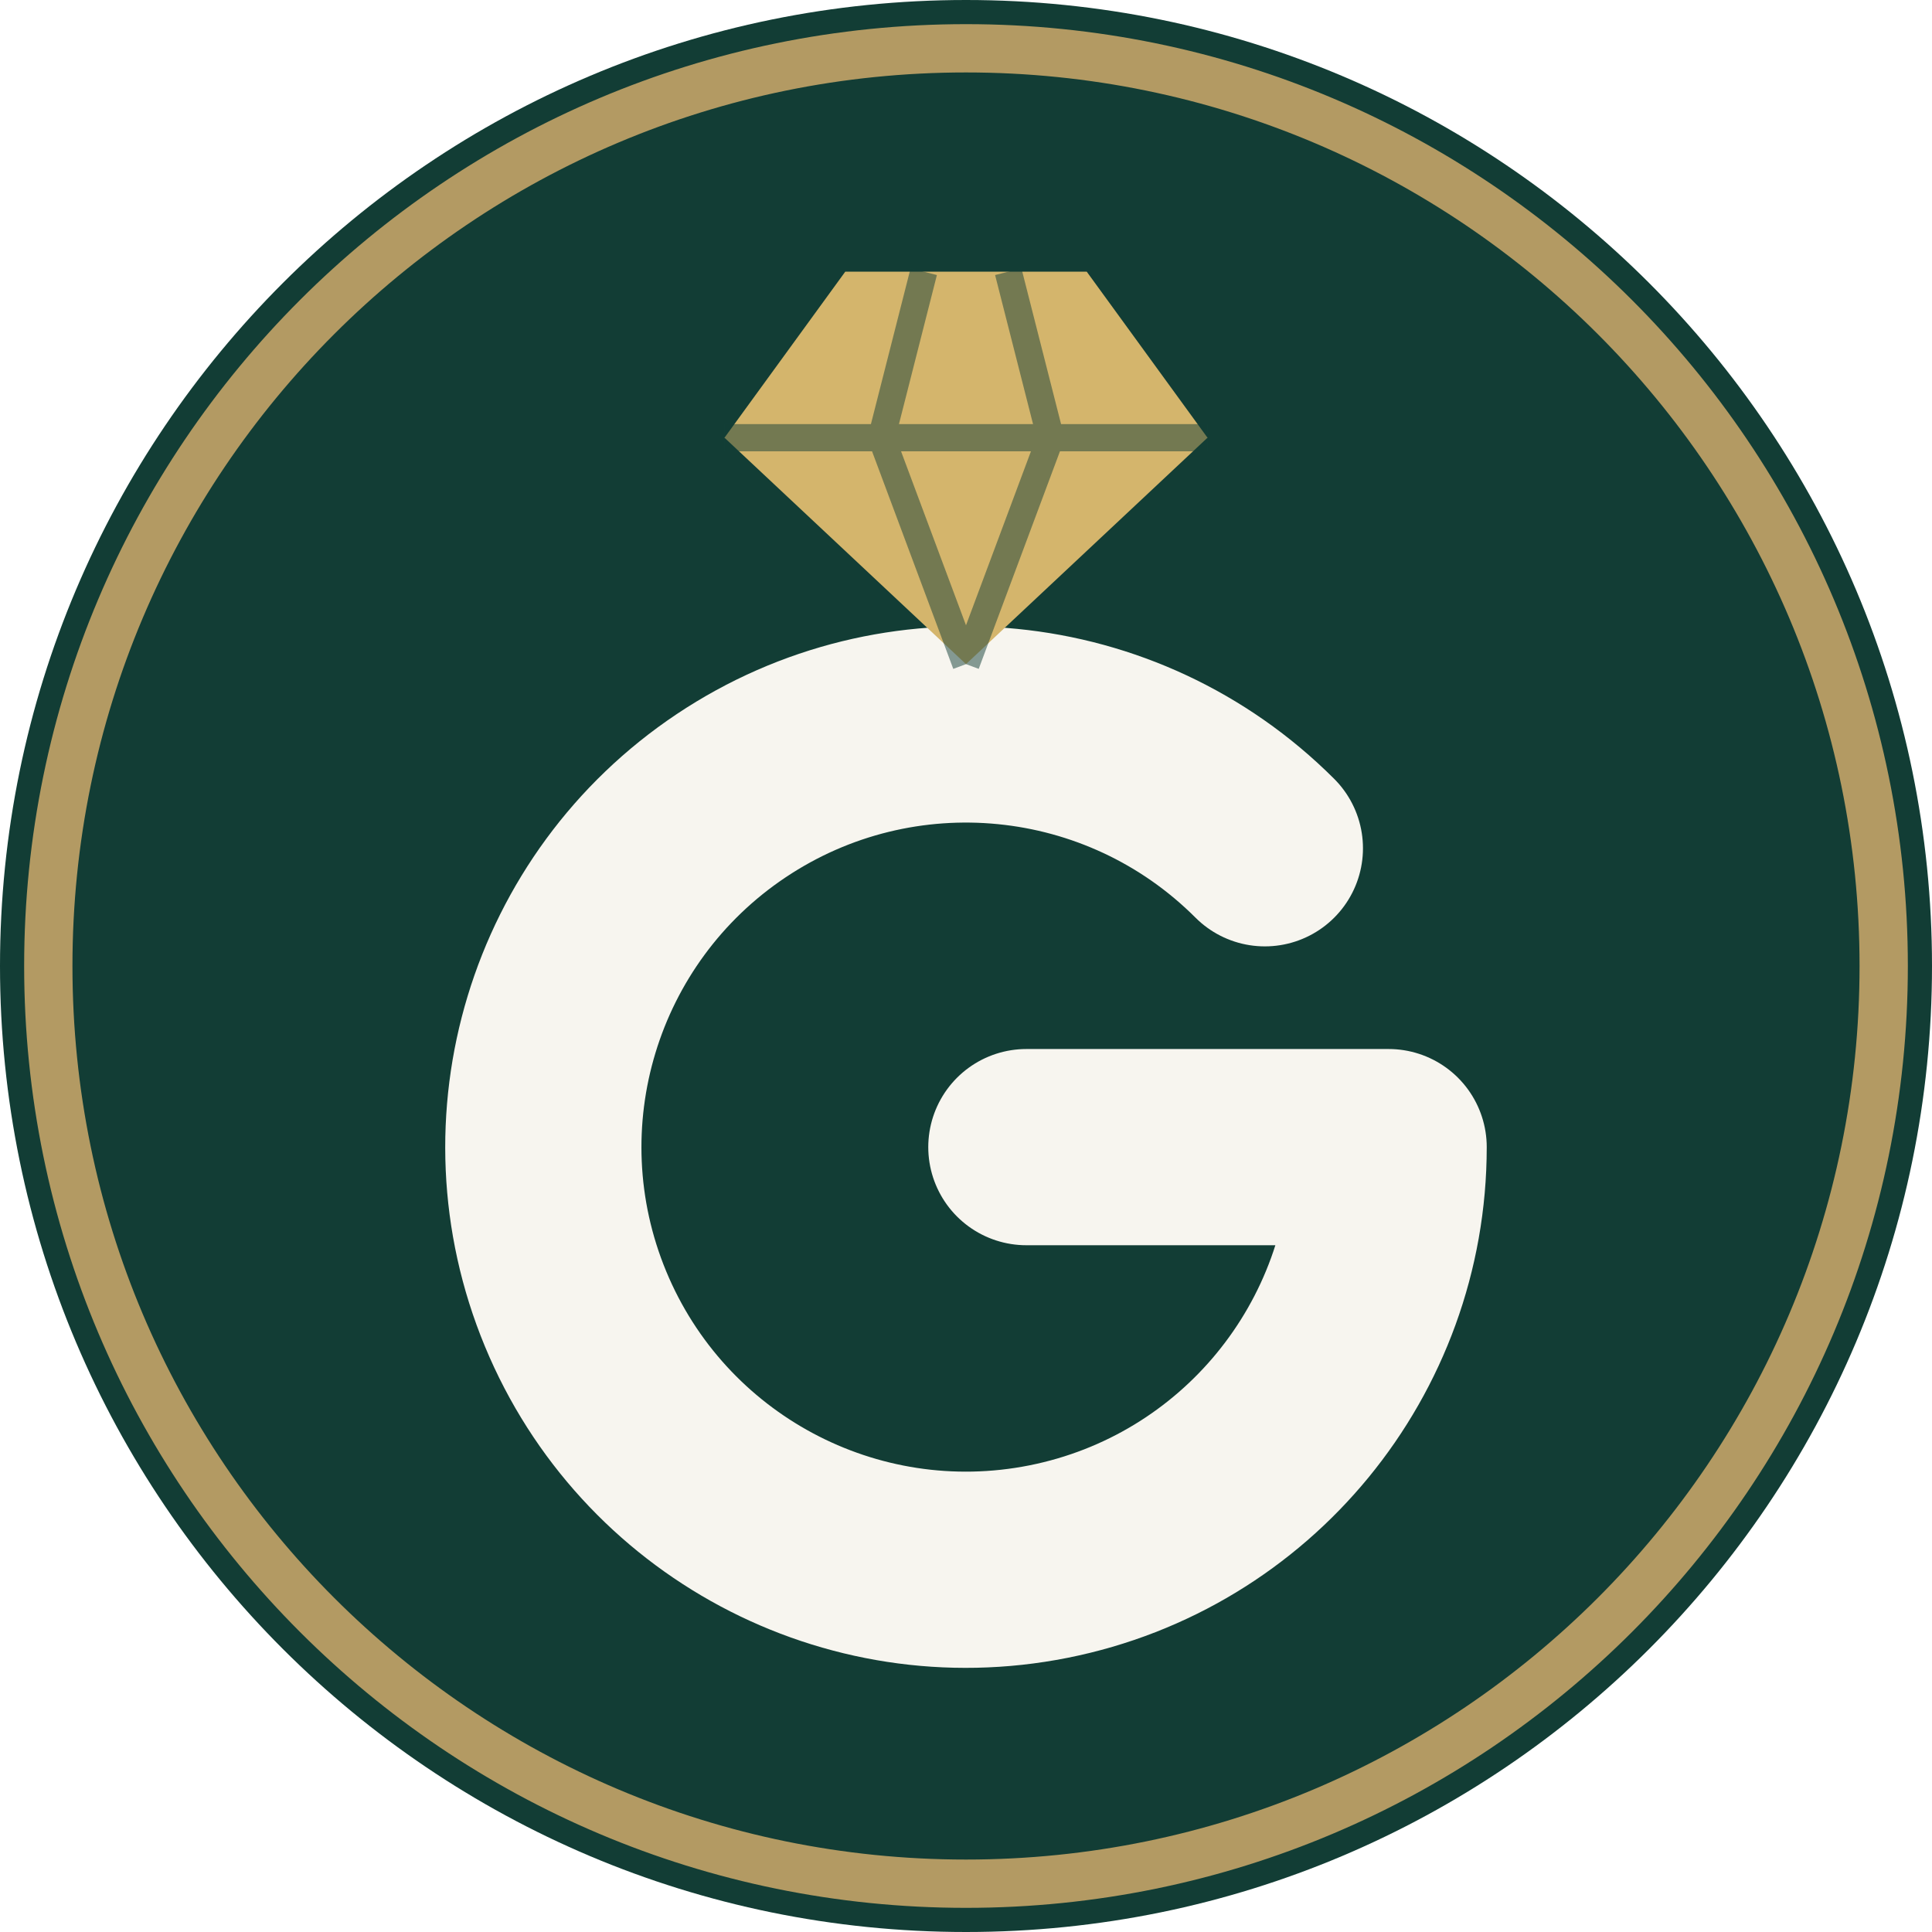
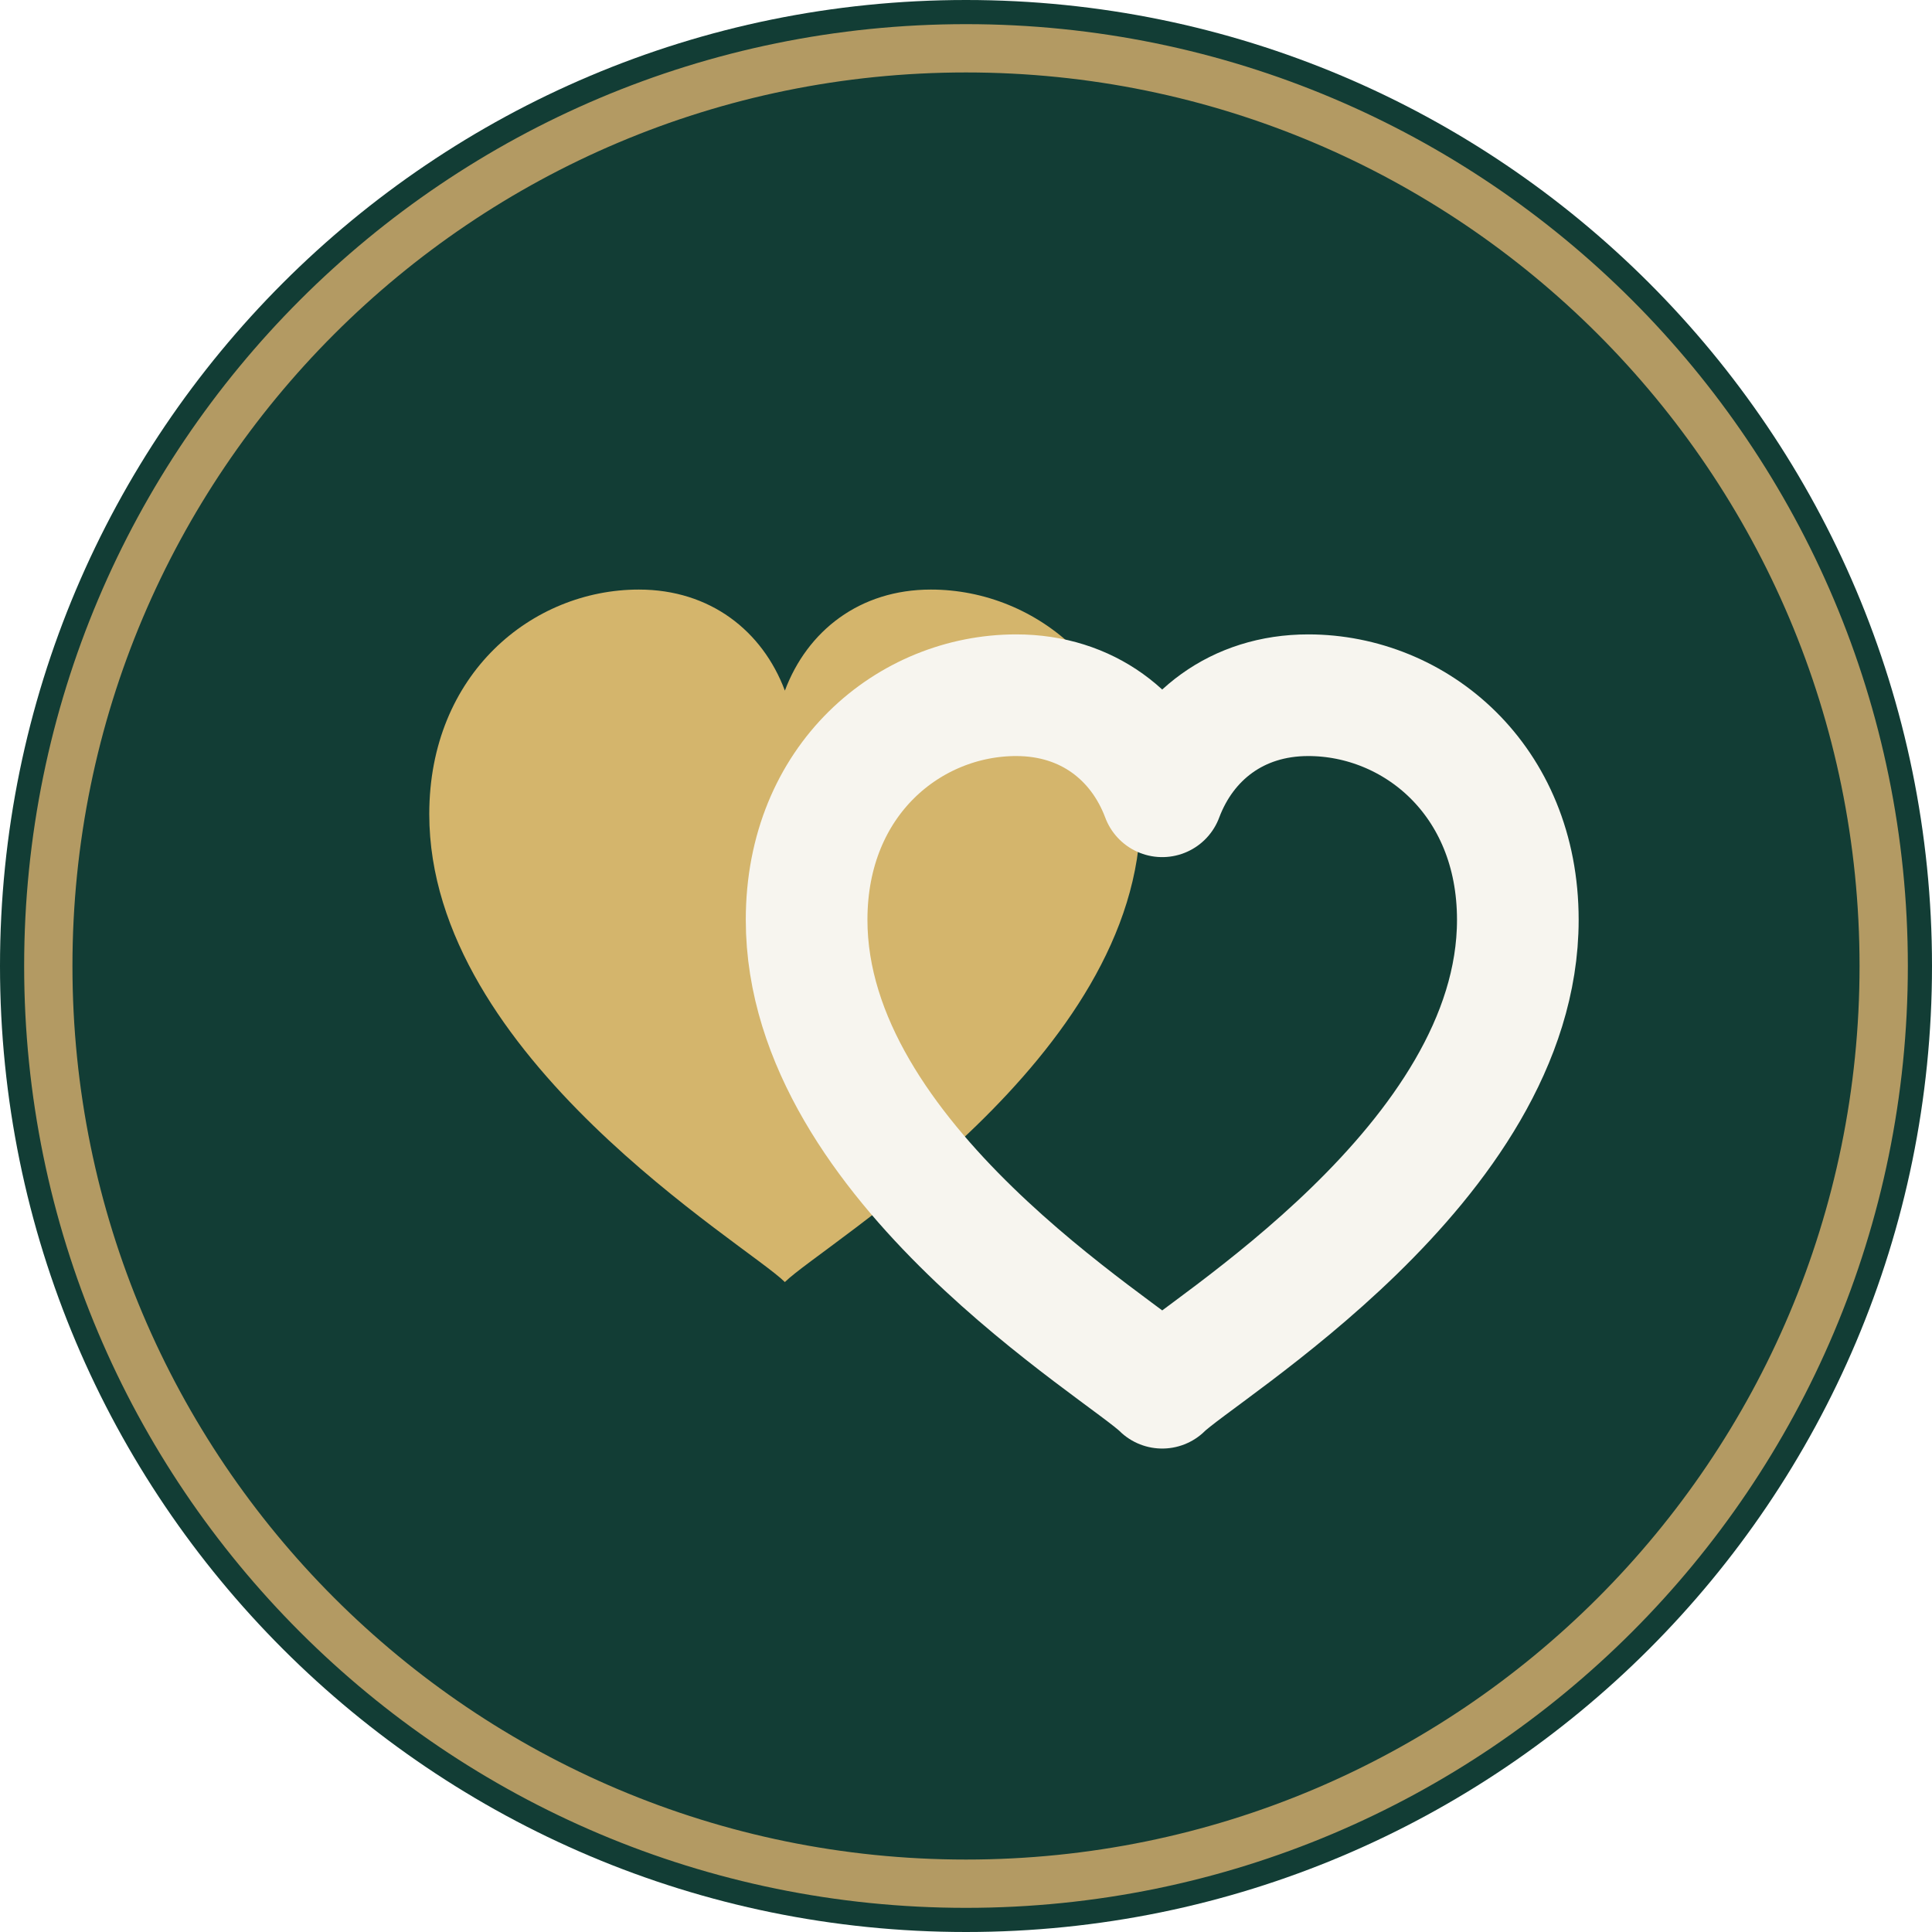
<svg xmlns="http://www.w3.org/2000/svg" viewBox="0 0 64 64">
  <circle cx="32" cy="32" r="32" fill="#123d35" />
  <circle cx="32" cy="32" r="30.4" fill="none" stroke="#b39a63" stroke-width="1.6" />
-   <path d="M41.9 28.1A14 14 0 1 0 46 38H34" fill="none" stroke="#f7f5ef" stroke-width="6.5" stroke-linecap="round" stroke-linejoin="round" />
-   <path d="M24 14.5 28 9h8l4 5.5L32 22z" fill="#d4b56c" />
-   <path d="M24 14.5h16M32 22l-2.8-7.5L30.6 9M32 22l2.8-7.5L33.4 9" fill="none" stroke="#123d35" stroke-width=".9" stroke-linejoin="round" opacity=".5" />
+   <path transform="translate(26 31) scale(.62) translate(-32 -33.5)" d="M32 52C30 50 13 40 13 27 13 19.5 18.5 15 24.2 15 28 15 30.8 17.2 32 20.4 33.2 17.2 36 15 39.8 15 45.5 15 51 19.5 51 27 51 40 34 50 32 52Z" fill="#d4b56c" />
+   <path transform="translate(38.5 34.5) scale(.62) translate(-32 -33.5)" d="M32 52C30 50 13 40 13 27 13 19.5 18.5 15 24.2 15 28 15 30.8 17.2 32 20.4 33.2 17.2 36 15 39.8 15 45.5 15 51 19.5 51 27 51 40 34 50 32 52Z" fill="none" stroke="#f7f5ef" stroke-width="6.5" stroke-linejoin="round" />
</svg>
